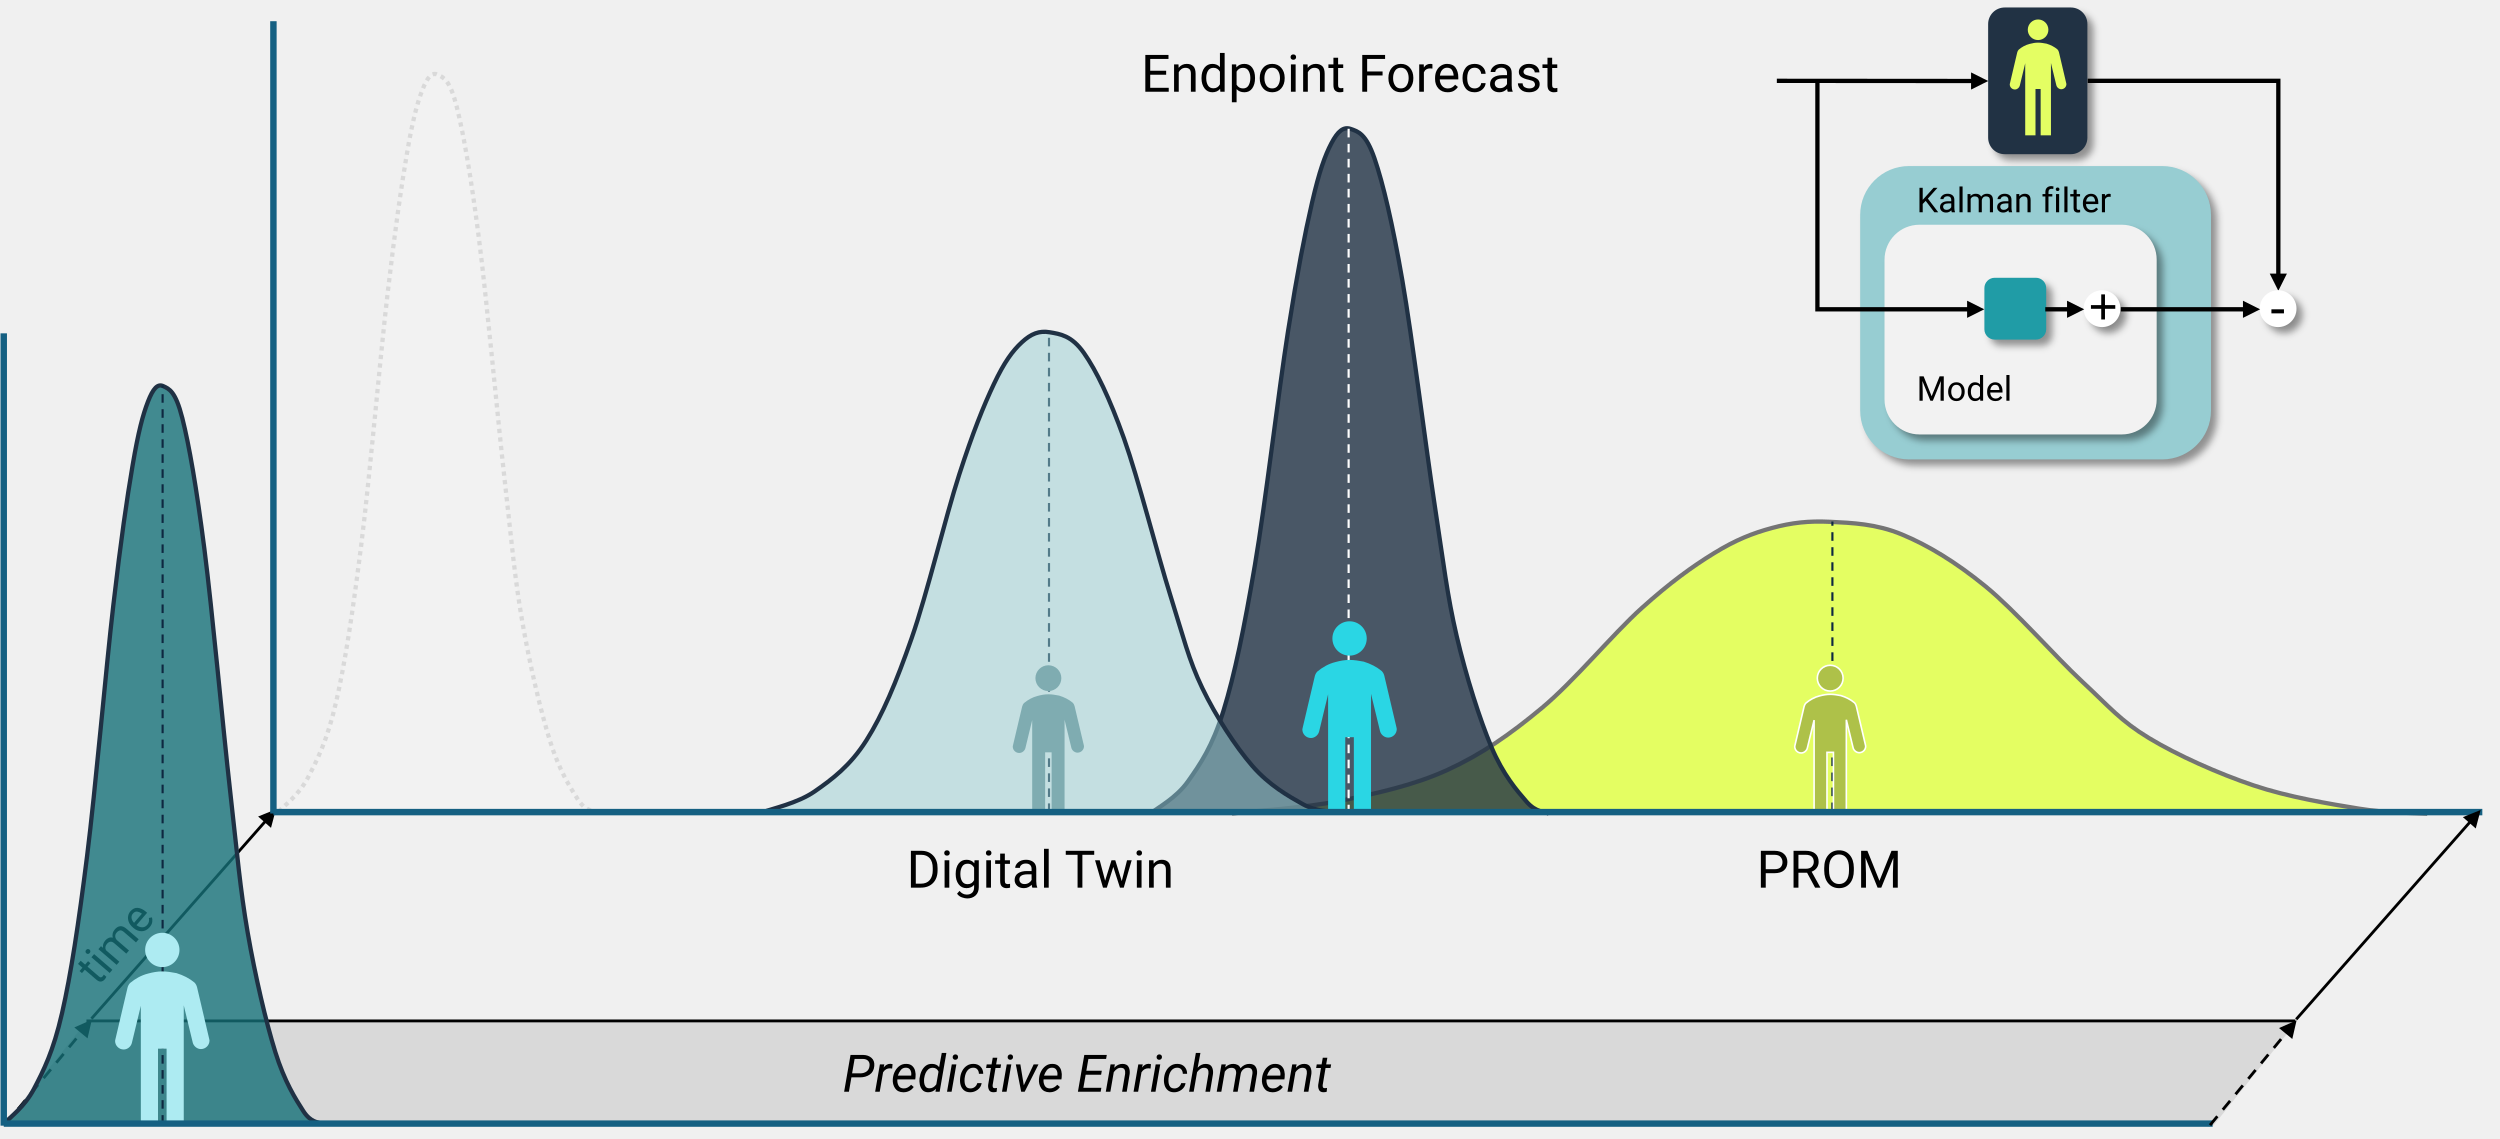
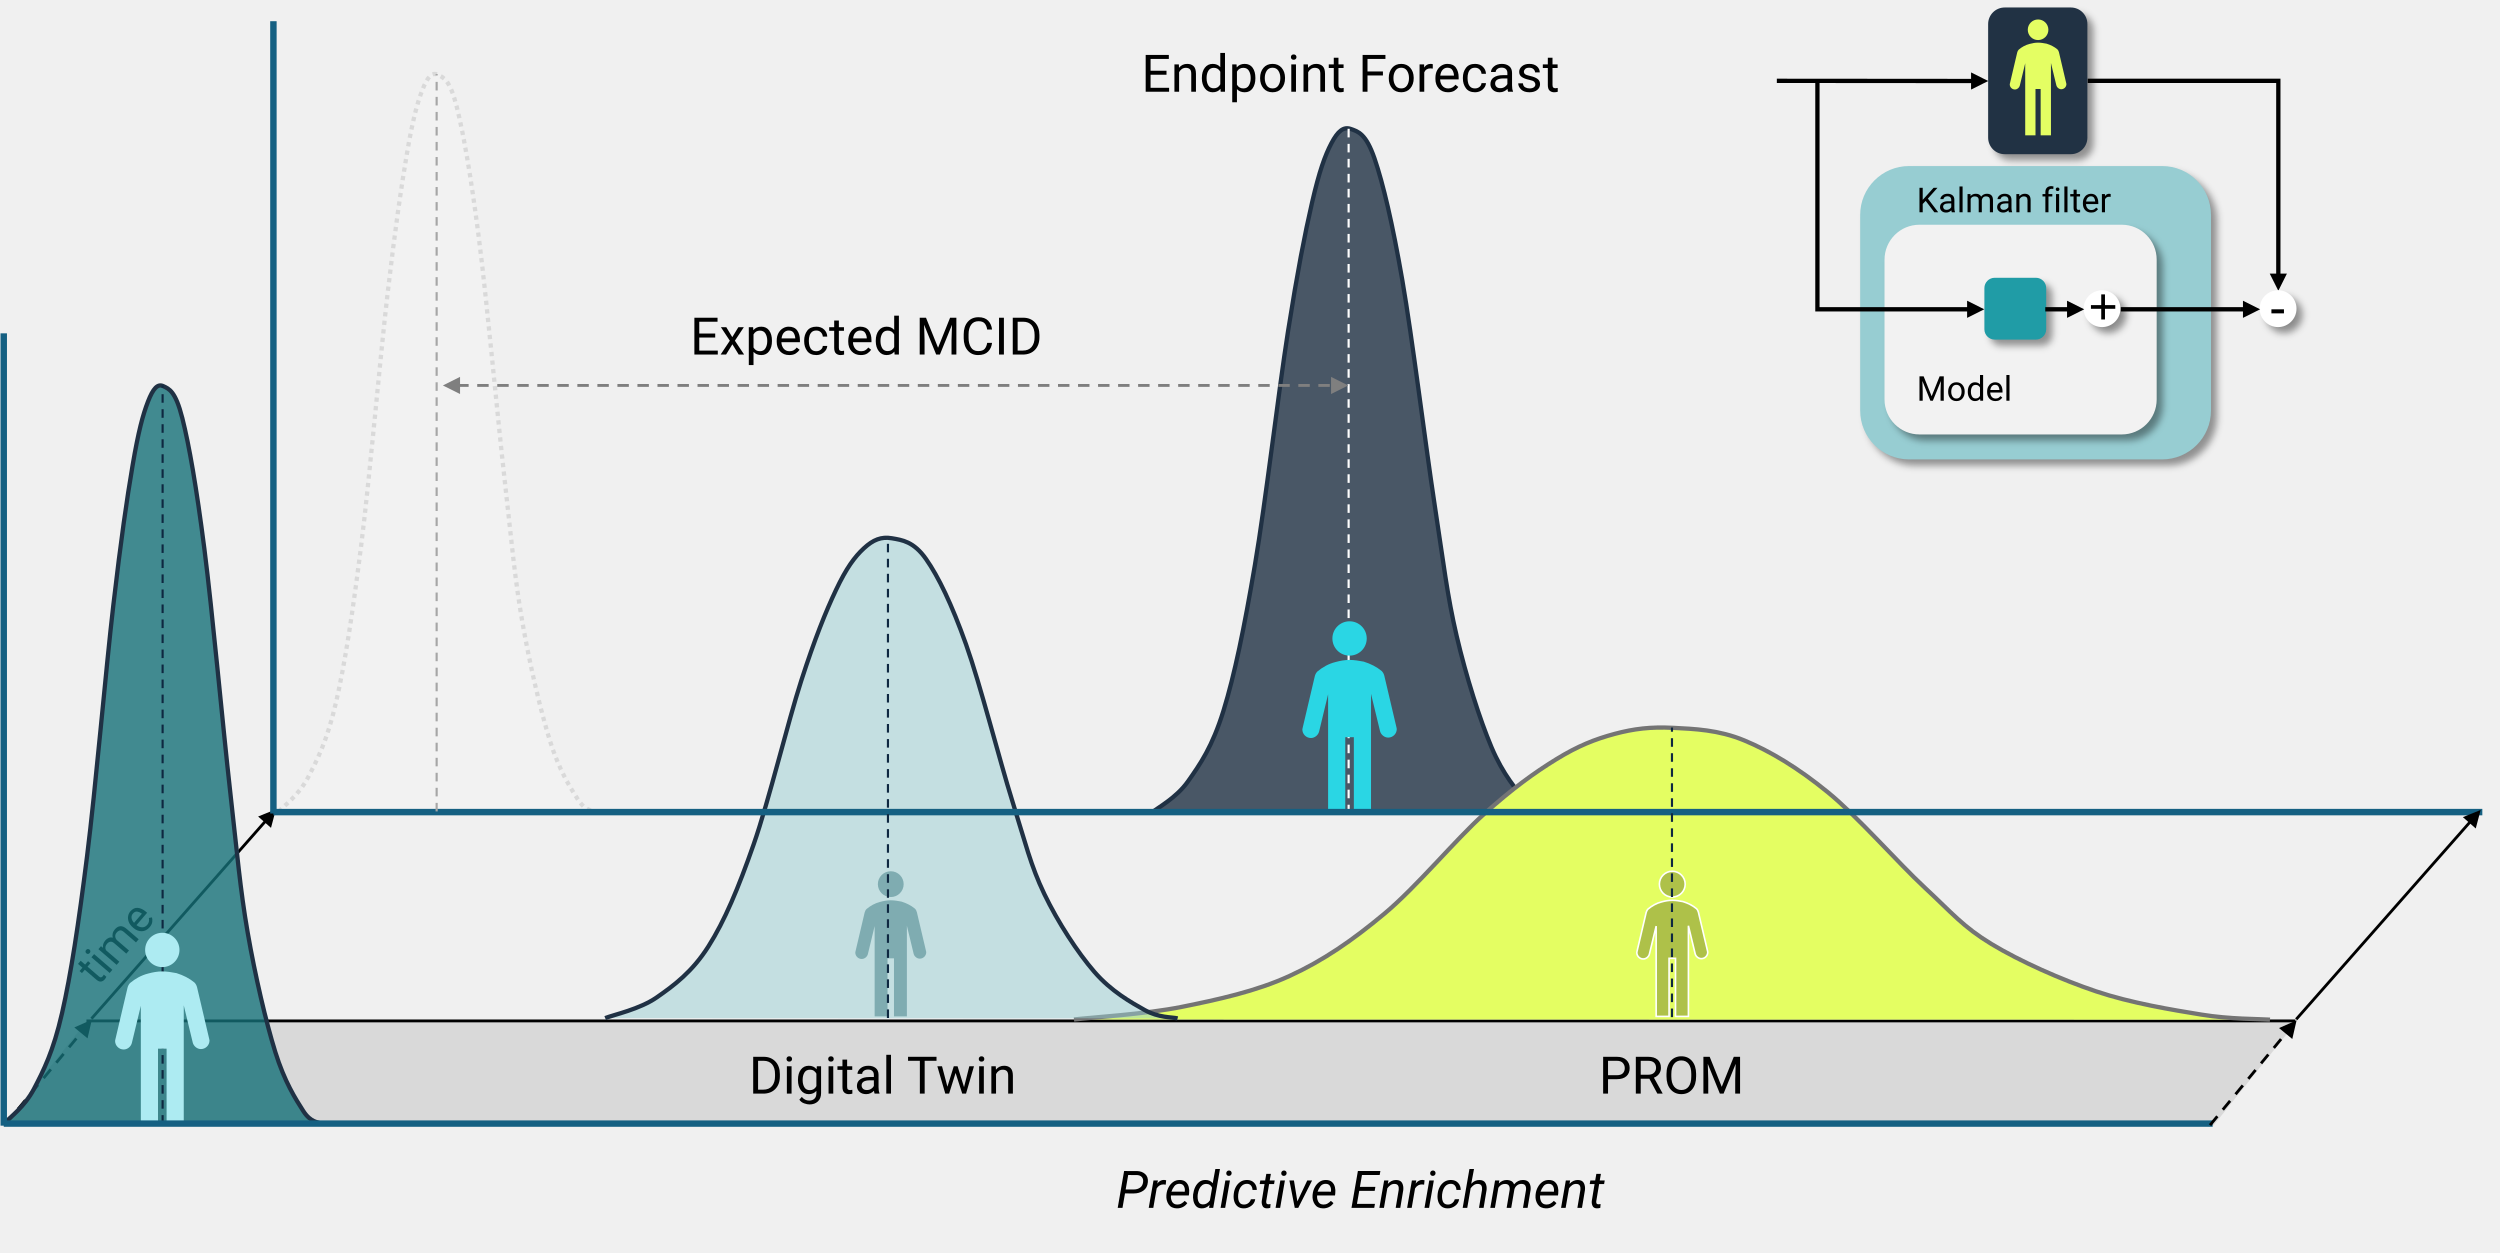
- <svg xmlns="http://www.w3.org/2000/svg" width="4005" height="1824" xml:space="preserve" overflow="hidden">
+ <svg xmlns="http://www.w3.org/2000/svg" width="4005" height="2007" xml:space="preserve" overflow="hidden">
  <defs>
    <filter id="fx0" x="-10%" y="-10%" width="120%" height="120%" filterUnits="userSpaceOnUse" primitiveUnits="userSpaceOnUse">
      <feComponentTransfer color-interpolation-filters="sRGB">
        <feFuncR type="discrete" tableValues="0 0" />
        <feFuncG type="discrete" tableValues="0 0" />
        <feFuncB type="discrete" tableValues="0 0" />
        <feFuncA type="linear" slope="0.4" intercept="0" />
      </feComponentTransfer>
      <feGaussianBlur stdDeviation="6.111 6.111" />
    </filter>
    <filter id="fx1" x="-10%" y="-10%" width="120%" height="120%" filterUnits="userSpaceOnUse" primitiveUnits="userSpaceOnUse">
      <feComponentTransfer color-interpolation-filters="sRGB">
        <feFuncR type="discrete" tableValues="0 0" />
        <feFuncG type="discrete" tableValues="0 0" />
        <feFuncB type="discrete" tableValues="0 0" />
        <feFuncA type="linear" slope="0.4" intercept="0" />
      </feComponentTransfer>
      <feGaussianBlur stdDeviation="6.111 6.111" />
    </filter>
    <filter id="fx2" x="-10%" y="-10%" width="120%" height="120%" filterUnits="userSpaceOnUse" primitiveUnits="userSpaceOnUse">
      <feComponentTransfer color-interpolation-filters="sRGB">
        <feFuncR type="discrete" tableValues="0 0" />
        <feFuncG type="discrete" tableValues="0 0" />
        <feFuncB type="discrete" tableValues="0 0" />
        <feFuncA type="linear" slope="0.4" intercept="0" />
      </feComponentTransfer>
      <feGaussianBlur stdDeviation="6.111 6.111" />
    </filter>
    <filter id="fx3" x="-10%" y="-10%" width="120%" height="120%" filterUnits="userSpaceOnUse" primitiveUnits="userSpaceOnUse">
      <feComponentTransfer color-interpolation-filters="sRGB">
        <feFuncR type="discrete" tableValues="0 0" />
        <feFuncG type="discrete" tableValues="0 0" />
        <feFuncB type="discrete" tableValues="0 0" />
        <feFuncA type="linear" slope="0.4" intercept="0" />
      </feComponentTransfer>
      <feGaussianBlur stdDeviation="6.111 6.111" />
    </filter>
    <filter id="fx4" x="-10%" y="-10%" width="120%" height="120%" filterUnits="userSpaceOnUse" primitiveUnits="userSpaceOnUse">
      <feComponentTransfer color-interpolation-filters="sRGB">
        <feFuncR type="discrete" tableValues="0 0" />
        <feFuncG type="discrete" tableValues="0 0" />
        <feFuncB type="discrete" tableValues="0 0" />
        <feFuncA type="linear" slope="0.4" intercept="0" />
      </feComponentTransfer>
      <feGaussianBlur stdDeviation="6.111 6.111" />
    </filter>
    <filter id="fx5" x="-10%" y="-10%" width="120%" height="120%" filterUnits="userSpaceOnUse" primitiveUnits="userSpaceOnUse">
      <feComponentTransfer color-interpolation-filters="sRGB">
        <feFuncR type="discrete" tableValues="0 0" />
        <feFuncG type="discrete" tableValues="0 0" />
        <feFuncB type="discrete" tableValues="0 0" />
        <feFuncA type="linear" slope="0.4" intercept="0" />
      </feComponentTransfer>
      <feGaussianBlur stdDeviation="6.111 6.111" />
    </filter>
    <filter id="fx6" x="-10%" y="-10%" width="120%" height="120%" filterUnits="userSpaceOnUse" primitiveUnits="userSpaceOnUse">
      <feComponentTransfer color-interpolation-filters="sRGB">
        <feFuncR type="discrete" tableValues="0 0" />
        <feFuncG type="discrete" tableValues="0 0" />
        <feFuncB type="discrete" tableValues="0 0" />
        <feFuncA type="linear" slope="0.4" intercept="0" />
      </feComponentTransfer>
      <feGaussianBlur stdDeviation="6.111 6.111" />
    </filter>
    <filter id="fx7" x="-10%" y="-10%" width="120%" height="120%" filterUnits="userSpaceOnUse" primitiveUnits="userSpaceOnUse">
      <feComponentTransfer color-interpolation-filters="sRGB">
        <feFuncR type="discrete" tableValues="0 0" />
        <feFuncG type="discrete" tableValues="0 0" />
        <feFuncB type="discrete" tableValues="0 0" />
        <feFuncA type="linear" slope="0.4" intercept="0" />
      </feComponentTransfer>
      <feGaussianBlur stdDeviation="6.111 6.111" />
    </filter>
    <clipPath id="clip8">
      <rect x="1.389" y="1.389" width="195.667" height="271.667" />
    </clipPath>
    <clipPath id="clip9">
-       <rect x="1.389" y="1.389" width="598.667" height="506.667" />
+       <rect x="1.389" y="1.389" width="598.667" height="506.658" />
    </clipPath>
    <clipPath id="clip10">
      <rect x="1.39" y="1.389" width="472.667" height="372.667" />
    </clipPath>
    <clipPath id="clip11">
      <rect x="1.389" y="1.39" width="135.667" height="135.667" />
    </clipPath>
    <clipPath id="clip12">
      <rect x="1.39" y="1.389" width="95.666" height="95.666" />
    </clipPath>
    <clipPath id="clip13">
      <rect x="1.389" y="1.389" width="95.667" height="95.666" />
    </clipPath>
  </defs>
  <g transform="translate(-165 -472)">
    <g>
      <text fill="#000000" fill-opacity="1" font-family="Roboto,Roboto_MSFontService,sans-serif" font-style="normal" font-variant="normal" font-weight="400" font-stretch="normal" font-size="73" text-anchor="start" direction="ltr" writing-mode="lr-tb" unicode-bidi="normal" text-decoration="none" transform="matrix(0.652476 -0.757809 0.757809 0.652476 321.467 2053)">time</text>
      <path d="M170 2275 302.974 2109 3844 2109 3711.03 2275Z" fill="#D9D9D9" fill-rule="evenodd" fill-opacity="1" />
      <path d="M1.767-1.459 13.438 12.68 9.904 15.598-1.767 1.459ZM22.192 23.284 33.862 37.422 30.328 40.34 18.657 26.201ZM42.616 48.026 54.286 62.165 50.752 65.083 39.081 50.944ZM63.04 72.769 74.711 86.907 71.176 89.825 59.505 75.687ZM83.464 97.511 95.135 111.65 91.6 114.568 79.929 100.429ZM103.888 122.254 115.559 136.393 112.024 139.31 100.353 125.172ZM124.312 146.997 125.836 148.842 122.301 151.76 120.777 149.914ZM131.755 138.013 138.657 167.974 110.547 155.52Z" fill="#000000" fill-rule="nonzero" fill-opacity="1" transform="matrix(1 0 0 -1 173.5 2273.47)" />
      <path d="M1.72-1.515 282.083 316.737 278.644 319.767-1.72 1.515ZM287.651 305.723 295.512 335.447 267.016 323.902Z" fill="#000000" fill-rule="nonzero" fill-opacity="1" transform="matrix(1 0 0 -1 311.5 2103.95)" />
      <path d="M303.5 2107.5 3842.19 2107.5" stroke="#000000" stroke-width="4.583" stroke-linecap="butt" stroke-linejoin="miter" stroke-miterlimit="8" stroke-opacity="1" fill="none" fill-rule="evenodd" />
      <path d="M611.5 1772.3C619.324 1763.18 643.079 1746.92 658.434 1717.51 673.788 1688.09 689.409 1657.92 703.624 1595.8 717.838 1533.68 729.999 1453.78 743.727 1344.77 757.454 1235.78 773.809 1046.12 785.983 941.798 798.159 837.474 807.526 773.08 816.777 718.848 826.027 664.617 833.249 637.651 841.482 616.445 849.72 595.256 857.003 587.259 866.192 591.663 875.385 596.066 885.644 599.377 896.627 642.865 907.609 686.352 919.307 753.23 932.079 852.604 944.851 951.979 961.679 1136.69 973.257 1239.09 984.834 1341.5 989.431 1397.09 1001.55 1466.99 1013.66 1536.9 1031.09 1610.95 1045.95 1658.56 1060.81 1706.18 1078.45 1733.54 1090.71 1752.7 1102.97 1771.86 1114.7 1770.03 1119.5 1773.5" stroke="#D9D9D9" stroke-width="6.875" stroke-linecap="butt" stroke-linejoin="round" stroke-miterlimit="10" stroke-dasharray="6.875 6.875" stroke-opacity="1" fill="#F2F2F2" fill-rule="evenodd" fill-opacity="1" />
      <path d="M172.5 2271.3C180.309 2262.18 204.017 2245.92 219.341 2216.51 234.666 2187.09 250.256 2156.92 264.442 2094.8 278.629 2032.68 290.766 1952.78 304.466 1843.77 318.166 1734.78 334.49 1545.12 346.639 1440.8 358.792 1336.47 368.14 1272.08 377.373 1217.85 386.605 1163.62 393.812 1136.65 402.03 1115.44 410.251 1094.26 417.52 1086.26 426.691 1090.66 435.865 1095.07 446.105 1098.38 457.065 1141.86 468.026 1185.35 479.701 1252.23 492.448 1351.6 505.195 1450.98 521.99 1635.69 533.544 1738.09 545.099 1840.5 549.687 1896.09 561.778 1965.99 573.869 2035.9 591.265 2109.95 606.096 2157.56 620.927 2205.18 638.531 2232.54 650.765 2251.7 662.999 2270.86 674.712 2269.03 679.5 2272.5" stroke="#203144" stroke-width="6.875" stroke-linecap="butt" stroke-linejoin="round" stroke-miterlimit="10" stroke-opacity="1" fill="#167178" fill-rule="evenodd" fill-opacity="0.8" />
      <path d="M171 1006 171 2275.3" stroke="#156082" stroke-width="10.312" stroke-linecap="butt" stroke-linejoin="round" stroke-miterlimit="10" stroke-opacity="1" fill="none" fill-rule="evenodd" />
      <path d="M0 0 0 1182.69" stroke="#0E2841" stroke-width="3.438" stroke-linecap="butt" stroke-linejoin="round" stroke-miterlimit="10" stroke-dasharray="13.75 10.312" stroke-opacity="1" fill="none" fill-rule="evenodd" transform="matrix(1 0 0 -1 425.5 2272.19)" />
      <g>
        <g>
          <g>
            <path d="M452.5 1993.81C452.5 2009 440.188 2021.31 425 2021.31 409.812 2021.31 397.5 2009 397.5 1993.81 397.5 1978.62 409.812 1966.31 425 1966.31 440.188 1966.31 452.5 1978.62 452.5 1993.81Z" fill="#ADEBF2" fill-rule="nonzero" fill-opacity="1" />
            <path d="M499.937 2135.44 480.687 2053.62C480 2050.88 478.625 2048.12 476.562 2046.06 468.312 2039.19 458.687 2034.37 447.687 2030.94 440.125 2029.56 432.562 2028.19 425 2028.19 417.437 2028.19 409.875 2029.56 402.312 2031.62 391.312 2034.37 381.687 2039.87 373.437 2046.75 371.375 2048.81 370 2051.56 369.312 2054.31L350.062 2136.12C350.062 2136.81 349.375 2138.19 349.375 2139.56 349.375 2147.12 355.562 2153.31 363.125 2153.31 369.312 2153.31 374.812 2148.5 376.187 2143L390.625 2083.19 390.625 2275.69 418.125 2275.69 418.125 2151.94 431.875 2151.94 431.875 2275.69 459.375 2275.69 459.375 2082.5 473.812 2142.31C475.187 2147.81 480.687 2152.62 486.875 2152.62 494.437 2152.62 500.625 2146.44 500.625 2138.88 500.625 2137.5 499.937 2136.12 499.937 2135.44Z" fill="#ADEBF2" fill-rule="nonzero" fill-opacity="1" />
          </g>
        </g>
      </g>
      <path d="M171 2272 3709.69 2272" stroke="#156082" stroke-width="10.312" stroke-linecap="butt" stroke-linejoin="round" stroke-miterlimit="10" stroke-opacity="1" fill="none" fill-rule="evenodd" />
-       <path d="M0 0 0 769.298" stroke="#0E2841" stroke-width="3.438" stroke-linecap="butt" stroke-linejoin="round" stroke-miterlimit="10" stroke-dasharray="13.75 10.312" stroke-opacity="1" fill="none" fill-rule="evenodd" transform="matrix(1 0 0 -1 1845.5 1772.8)" />
-       <path d="M2138.5 1775.2C2167.27 1771.84 2253.54 1766.66 2311.11 1755.01 2368.69 1743.37 2429.96 1730.17 2483.98 1705.34 2538 1680.5 2583.47 1649.13 2635.25 1605.99 2687.02 1562.85 2748.71 1487.81 2794.62 1446.52 2840.53 1405.23 2875.86 1379.76 2910.75 1358.3 2945.64 1336.83 2972.88 1326.16 3003.93 1317.77 3035 1309.38 3062.46 1306.22 3097.13 1307.97 3131.8 1309.71 3170.51 1311.02 3211.93 1328.23 3253.36 1345.44 3297.46 1371.9 3345.63 1411.23 3393.81 1450.56 3457.27 1523.64 3500.94 1564.17 3544.61 1604.69 3561.96 1626.69 3607.65 1654.36 3653.35 1682.03 3719.08 1711.33 3775.12 1730.17 3831.17 1749.02 3897.54 1759.88 3943.93 1767.43 3990.32 1774.99 4035.25 1774.16 4053.5 1775.5" stroke="#747474" stroke-width="6.875" stroke-linecap="butt" stroke-linejoin="round" stroke-miterlimit="10" stroke-opacity="1" fill="#E4FE62" fill-rule="evenodd" fill-opacity="1" />
      <path d="M2009.5 1774.39C2019.31 1765.92 2049.1 1750.83 2068.35 1723.53 2087.61 1696.23 2107.19 1668.23 2125.02 1610.57 2142.84 1552.91 2158.09 1478.75 2175.3 1377.58 2192.52 1276.42 2213.03 1100.38 2228.29 1003.56 2243.56 906.729 2255.3 846.961 2266.9 796.626 2278.5 746.292 2287.56 721.263 2297.88 701.58 2308.21 681.914 2317.35 674.492 2328.87 678.579 2340.39 682.666 2353.26 685.739 2367.03 726.102 2380.8 766.465 2395.47 828.537 2411.49 920.772 2427.5 1013.01 2448.6 1184.45 2463.12 1279.49 2477.64 1374.54 2483.4 1426.13 2498.59 1491.02 2513.78 1555.9 2535.64 1624.63 2554.27 1668.81 2572.91 1713.02 2595.03 1738.41 2610.4 1756.19 2625.77 1773.98 2640.48 1772.28 2646.5 1775.5" stroke="#203144" stroke-width="6.875" stroke-linecap="butt" stroke-linejoin="round" stroke-miterlimit="10" stroke-opacity="1" fill="#203144" fill-rule="evenodd" fill-opacity="0.8" />
      <path d="M0 0 0 1097.4" stroke="#FFFFFF" stroke-width="3.438" stroke-linecap="butt" stroke-linejoin="round" stroke-miterlimit="10" stroke-dasharray="13.75 10.312" stroke-opacity="1" fill="none" fill-rule="evenodd" transform="matrix(1 0 0 -1 2325.5 1774.9)" />
-       <path d="M0 0 0 463.953" stroke="#0E2841" stroke-width="3.438" stroke-linecap="butt" stroke-linejoin="round" stroke-miterlimit="10" stroke-dasharray="13.75 10.312" stroke-opacity="1" fill="none" fill-rule="evenodd" transform="matrix(1 0 0 -1 3100.5 1771.45)" />
-       <path d="M1387.5 1773.01C1401.27 1767.48 1442.59 1758.96 1470.16 1739.79 1497.73 1720.63 1527.06 1698.92 1552.93 1658.06 1578.8 1617.2 1600.57 1565.58 1625.37 1494.61 1650.16 1423.63 1679.7 1300.16 1701.68 1232.23 1723.67 1164.3 1740.59 1122.38 1757.29 1087.07 1774 1051.76 1787.04 1034.2 1801.91 1020.4 1816.79 1006.59 1829.94 1001.4 1846.54 1004.27 1863.14 1007.14 1881.68 1009.28 1901.52 1037.6 1921.35 1065.92 1942.47 1109.46 1965.54 1174.16 1988.61 1238.87 2019 1359.12 2039.91 1425.8 2060.82 1492.47 2069.13 1528.67 2091.01 1574.19 2112.89 1619.72 2144.36 1667.92 2171.2 1698.92 2198.04 1729.93 2229.82 1747.8 2252.03 1760.22 2274.25 1772.66 2295.76 1771.29 2304.5 1773.5" stroke="#203144" stroke-width="6.875" stroke-linecap="butt" stroke-linejoin="round" stroke-miterlimit="10" stroke-opacity="1" fill="#97CDD2" fill-rule="evenodd" fill-opacity="0.502" />
-       <g>
-         <g>
-           <g>
-             <path d="M3117.67 1558.42C3117.67 1569.83 3108.41 1579.08 3097 1579.08 3085.59 1579.08 3076.33 1569.83 3076.33 1558.42 3076.33 1547 3085.59 1537.75 3097 1537.75 3108.41 1537.75 3117.67 1547 3117.67 1558.42Z" stroke="#FFFFFF" stroke-width="2.583" stroke-linecap="butt" stroke-linejoin="miter" stroke-miterlimit="4" stroke-opacity="1" fill="#AEC149" fill-rule="nonzero" fill-opacity="1" />
-             <path d="M3153.32 1664.85 3138.85 1603.37C3138.33 1601.3 3137.3 1599.23 3135.75 1597.68 3129.55 1592.52 3122.32 1588.9 3114.05 1586.32 3108.37 1585.28 3102.68 1584.25 3097 1584.25 3091.32 1584.25 3085.63 1585.28 3079.95 1586.83 3071.68 1588.9 3064.45 1593.03 3058.25 1598.2 3056.7 1599.75 3055.67 1601.82 3055.15 1603.88L3040.68 1665.37C3040.68 1665.88 3040.17 1666.92 3040.17 1667.95 3040.17 1673.63 3044.82 1678.28 3050.5 1678.28 3055.15 1678.28 3059.28 1674.67 3060.32 1670.53L3071.17 1625.58 3071.17 1770.25 3091.83 1770.25 3091.83 1677.25 3102.17 1677.25 3102.17 1770.25 3122.83 1770.25 3122.83 1625.07 3133.68 1670.02C3134.72 1674.15 3138.85 1677.77 3143.5 1677.77 3149.18 1677.77 3153.83 1673.12 3153.83 1667.43 3153.83 1666.4 3153.32 1665.37 3153.32 1664.85Z" stroke="#FFFFFF" stroke-width="2.583" stroke-linecap="butt" stroke-linejoin="miter" stroke-miterlimit="4" stroke-opacity="1" fill="#AEC149" fill-rule="nonzero" fill-opacity="1" />
-           </g>
-         </g>
-       </g>
      <g>
        <g>
          <g>
            <path d="M2354.5 1494.81C2354.5 1510 2342.19 1522.31 2327 1522.31 2311.81 1522.31 2299.5 1510 2299.5 1494.81 2299.5 1479.62 2311.81 1467.31 2327 1467.31 2342.19 1467.31 2354.5 1479.62 2354.5 1494.81Z" fill="#2AD6E4" fill-rule="nonzero" fill-opacity="1" />
            <path d="M2401.94 1636.44 2382.69 1554.63C2382 1551.88 2380.62 1549.13 2378.56 1547.06 2370.31 1540.19 2360.69 1535.38 2349.69 1531.94 2342.12 1530.56 2334.56 1529.19 2327 1529.19 2319.44 1529.19 2311.87 1530.56 2304.31 1532.63 2293.31 1535.38 2283.69 1540.88 2275.44 1547.75 2273.37 1549.81 2272 1552.56 2271.31 1555.31L2252.06 1637.13C2252.06 1637.81 2251.37 1639.19 2251.37 1640.56 2251.37 1648.13 2257.56 1654.31 2265.12 1654.31 2271.31 1654.31 2276.81 1649.5 2278.19 1644L2292.62 1584.19 2292.62 1776.69 2320.12 1776.69 2320.12 1652.94 2333.87 1652.94 2333.87 1776.69 2361.37 1776.69 2361.37 1583.5 2375.81 1643.31C2377.19 1648.81 2382.69 1653.63 2388.87 1653.63 2396.44 1653.63 2402.62 1647.44 2402.62 1639.88 2402.62 1638.5 2401.94 1637.13 2401.94 1636.44Z" fill="#2AD6E4" fill-rule="nonzero" fill-opacity="1" />
          </g>
        </g>
      </g>
-       <text fill="#000000" fill-opacity="1" font-family="Roboto,Roboto_MSFontService,sans-serif" font-style="normal" font-variant="normal" font-weight="400" font-stretch="normal" font-size="83" text-anchor="start" direction="ltr" writing-mode="lr-tb" unicode-bidi="normal" text-decoration="none" transform="matrix(1 0 0 1 1617.43 1894)">Digital Twin</text>
-       <text fill="#000000" fill-opacity="1" font-family="Roboto,Roboto_MSFontService,sans-serif" font-style="normal" font-variant="normal" font-weight="400" font-stretch="normal" font-size="83" text-anchor="start" direction="ltr" writing-mode="lr-tb" unicode-bidi="normal" text-decoration="none" transform="matrix(1 0 0 1 2979.05 1894)">PROM</text>
-       <text fill="#000000" fill-opacity="1" font-family="Roboto,Roboto_MSFontService,sans-serif" font-style="normal" font-variant="normal" font-weight="400" font-stretch="normal" font-size="83" text-anchor="start" direction="ltr" writing-mode="lr-tb" unicode-bidi="normal" text-decoration="none" transform="matrix(1 0 0 1 1992.97 619)">Endpoint Forecast</text>
-       <g>
-         <g>
-           <g>
-             <path d="M144.667 28.417C144.667 39.831 135.414 49.083 124 49.083 112.586 49.083 103.333 39.831 103.333 28.417 103.333 17.003 112.586 7.75 124 7.75 135.414 7.75 144.667 17.003 144.667 28.417Z" fill="#7FACB1" fill-rule="nonzero" fill-opacity="1" transform="matrix(1.00403 0 0 1 1720 1530)" />
-             <path d="M180.317 134.85 165.85 73.367C165.333 71.3 164.3 69.233 162.75 67.683 156.55 62.517 149.317 58.9 141.05 56.317 135.367 55.283 129.683 54.25 124 54.25 118.317 54.25 112.633 55.283 106.95 56.833 98.683 58.9 91.45 63.033 85.25 68.2 83.7 69.75 82.667 71.817 82.15 73.883L67.683 135.367C67.683 135.883 67.167 136.917 67.167 137.95 67.167 143.633 71.817 148.283 77.5 148.283 82.15 148.283 86.283 144.667 87.317 140.533L98.167 95.583 98.167 240.25 118.833 240.25 118.833 147.25 129.167 147.25 129.167 240.25 149.833 240.25 149.833 95.067 160.683 140.017C161.717 144.15 165.85 147.767 170.5 147.767 176.183 147.767 180.833 143.117 180.833 137.433 180.833 136.4 180.317 135.367 180.317 134.85Z" fill="#7FACB1" fill-rule="nonzero" fill-opacity="1" transform="matrix(1.00403 0 0 1 1720 1530)" />
+       <text fill="#000000" fill-opacity="1" font-family="Roboto,Roboto_MSFontService,sans-serif" font-style="normal" font-variant="normal" font-weight="400" font-stretch="normal" font-size="83" text-anchor="start" direction="ltr" writing-mode="lr-tb" unicode-bidi="normal" text-decoration="none" transform="matrix(1 0 0 1 1364.77 2224)">Digital Twin</text>
+       <text fill="#000000" fill-opacity="1" font-family="Roboto,Roboto_MSFontService,sans-serif" font-style="normal" font-variant="normal" font-weight="400" font-stretch="normal" font-size="83" text-anchor="start" direction="ltr" writing-mode="lr-tb" unicode-bidi="normal" text-decoration="none" transform="matrix(1 0 0 1 2726.39 2224)">PROM</text>
+       <text fill="#000000" fill-opacity="1" font-family="Roboto,Roboto_MSFontService,sans-serif" font-style="normal" font-variant="normal" font-weight="400" font-stretch="normal" font-size="83" text-anchor="start" direction="ltr" writing-mode="lr-tb" unicode-bidi="normal" text-decoration="none" transform="matrix(1 0 0 1 1993.54 619)">Endpoint Forecast</text>
+       <path d="M1885.5 2105.2C1914.28 2101.84 2000.6 2096.66 2058.2 2085.01 2115.81 2073.37 2177.11 2060.17 2231.16 2035.34 2285.2 2010.5 2330.7 1979.13 2382.5 1935.99 2434.31 1892.85 2496.03 1817.81 2541.96 1776.52 2587.9 1735.23 2623.25 1709.76 2658.16 1688.3 2693.06 1666.83 2720.31 1656.16 2751.39 1647.77 2782.47 1639.38 2809.94 1636.22 2844.63 1637.97 2879.32 1639.71 2918.05 1641.02 2959.49 1658.23 3000.94 1675.44 3045.07 1701.9 3093.26 1741.23 3141.46 1780.56 3204.96 1853.64 3248.65 1894.17 3292.34 1934.69 3309.7 1956.69 3355.42 1984.36 3401.14 2012.03 3466.9 2041.33 3522.98 2060.17 3579.05 2079.02 3645.45 2089.88 3691.87 2097.43 3738.29 2104.99 3783.24 2104.16 3801.5 2105.5" stroke="#747474" stroke-width="6.875" stroke-linecap="butt" stroke-linejoin="round" stroke-miterlimit="10" stroke-opacity="1" fill="#E4FE62" fill-rule="evenodd" fill-opacity="1" />
+       <path d="M1134.5 2103.01C1148.27 2097.48 1189.59 2088.96 1217.16 2069.79 1244.73 2050.63 1274.06 2028.92 1299.93 1988.06 1325.8 1947.2 1347.57 1895.58 1372.37 1824.61 1397.16 1753.63 1426.7 1630.16 1448.68 1562.23 1470.67 1494.3 1487.59 1452.38 1504.29 1417.07 1521 1381.76 1534.04 1364.2 1548.91 1350.4 1563.79 1336.59 1576.94 1331.4 1593.54 1334.27 1610.14 1337.14 1628.68 1339.28 1648.52 1367.6 1668.35 1395.92 1689.47 1439.46 1712.54 1504.16 1735.61 1568.87 1766 1689.12 1786.91 1755.8 1807.82 1822.47 1816.13 1858.67 1838.01 1904.19 1859.89 1949.72 1891.36 1997.92 1918.2 2028.92 1945.04 2059.93 1976.82 2077.8 1999.03 2090.22 2021.25 2102.66 2042.76 2101.29 2051.5 2103.5" stroke="#203144" stroke-width="6.875" stroke-linecap="butt" stroke-linejoin="round" stroke-miterlimit="10" stroke-opacity="1" fill="#97CDD2" fill-rule="evenodd" fill-opacity="0.502" />
+       <g>
+         <g>
+           <g>
+             <path d="M2864.67 1888.42C2864.67 1899.83 2855.41 1909.08 2844 1909.08 2832.59 1909.08 2823.33 1899.83 2823.33 1888.42 2823.33 1877 2832.59 1867.75 2844 1867.75 2855.41 1867.75 2864.67 1877 2864.67 1888.42Z" stroke="#FFFFFF" stroke-width="2.583" stroke-linecap="butt" stroke-linejoin="miter" stroke-miterlimit="4" stroke-opacity="1" fill="#AEC149" fill-rule="nonzero" fill-opacity="1" />
+             <path d="M2900.32 1994.85 2885.85 1933.37C2885.33 1931.3 2884.3 1929.23 2882.75 1927.68 2876.55 1922.52 2869.32 1918.9 2861.05 1916.32 2855.37 1915.28 2849.68 1914.25 2844 1914.25 2838.32 1914.25 2832.63 1915.28 2826.95 1916.83 2818.68 1918.9 2811.45 1923.03 2805.25 1928.2 2803.7 1929.75 2802.67 1931.82 2802.15 1933.88L2787.68 1995.37C2787.68 1995.88 2787.17 1996.92 2787.17 1997.95 2787.17 2003.63 2791.82 2008.28 2797.5 2008.28 2802.15 2008.28 2806.28 2004.67 2807.32 2000.53L2818.17 1955.58 2818.17 2100.25 2838.83 2100.25 2838.83 2007.25 2849.17 2007.25 2849.17 2100.25 2869.83 2100.25 2869.83 1955.07 2880.68 2000.02C2881.72 2004.15 2885.85 2007.77 2890.5 2007.77 2896.18 2007.77 2900.83 2003.12 2900.83 1997.43 2900.83 1996.4 2900.32 1995.37 2900.32 1994.85Z" stroke="#FFFFFF" stroke-width="2.583" stroke-linecap="butt" stroke-linejoin="miter" stroke-miterlimit="4" stroke-opacity="1" fill="#AEC149" fill-rule="nonzero" fill-opacity="1" />
+           </g>
+         </g>
+       </g>
+       <g>
+         <g>
+           <g>
+             <path d="M1612.67 1888.42C1612.67 1899.83 1603.41 1909.08 1592 1909.08 1580.59 1909.08 1571.33 1899.83 1571.33 1888.42 1571.33 1877 1580.59 1867.75 1592 1867.75 1603.41 1867.75 1612.67 1877 1612.67 1888.42Z" fill="#7FACB1" fill-rule="nonzero" fill-opacity="1" />
+             <path d="M1648.32 1994.85 1633.85 1933.37C1633.33 1931.3 1632.3 1929.23 1630.75 1927.68 1624.55 1922.52 1617.32 1918.9 1609.05 1916.32 1603.37 1915.28 1597.68 1914.25 1592 1914.25 1586.32 1914.25 1580.63 1915.28 1574.95 1916.83 1566.68 1918.9 1559.45 1923.03 1553.25 1928.2 1551.7 1929.75 1550.67 1931.82 1550.15 1933.88L1535.68 1995.37C1535.68 1995.88 1535.17 1996.92 1535.17 1997.95 1535.17 2003.63 1539.82 2008.28 1545.5 2008.28 1550.15 2008.28 1554.28 2004.67 1555.32 2000.53L1566.17 1955.58 1566.17 2100.25 1586.83 2100.25 1586.83 2007.25 1597.17 2007.25 1597.17 2100.25 1617.83 2100.25 1617.83 1955.07 1628.68 2000.02C1629.72 2004.15 1633.85 2007.77 1638.5 2007.77 1644.18 2007.77 1648.83 2003.12 1648.83 1997.43 1648.83 1996.4 1648.32 1995.37 1648.32 1994.85Z" fill="#7FACB1" fill-rule="nonzero" fill-opacity="1" />
          </g>
        </g>
      </g>
      <path d="M603 1773 4141.69 1773" stroke="#156082" stroke-width="10.312" stroke-linecap="butt" stroke-linejoin="round" stroke-miterlimit="10" stroke-opacity="1" fill="none" fill-rule="evenodd" />
      <path d="M603 506 603 1775.3" stroke="#156082" stroke-width="10.312" stroke-linecap="butt" stroke-linejoin="round" stroke-miterlimit="10" stroke-opacity="1" fill="none" fill-rule="evenodd" />
      <path d="M1.767-1.459 13.438 12.68 9.904 15.598-1.767 1.459ZM22.192 23.284 33.862 37.422 30.328 40.34 18.657 26.201ZM42.616 48.026 54.286 62.165 50.752 65.083 39.081 50.944ZM63.04 72.769 74.711 86.907 71.176 89.825 59.505 75.687ZM83.464 97.511 95.135 111.65 91.6 114.568 79.929 100.429ZM103.888 122.254 115.559 136.393 112.024 139.31 100.353 125.172ZM124.312 146.997 125.836 148.842 122.301 151.76 120.777 149.914ZM131.755 138.013 138.657 167.974 110.547 155.52Z" fill="#000000" fill-rule="nonzero" fill-opacity="1" transform="matrix(1 0 0 -1 3705.5 2274.47)" />
      <g clip-path="url(#clip8)" filter="url(#fx0)" transform="translate(3340 474)">
        <g>
          <g>
            <path d="M19.723 46.223C19.723 31.587 31.587 19.723 46.223 19.723L152.222 19.723C166.858 19.723 178.723 31.587 178.723 46.223L178.723 228.222C178.723 242.858 166.858 254.723 152.222 254.723L46.223 254.723C31.587 254.723 19.723 242.858 19.723 228.222Z" fill="#213244" fill-rule="evenodd" fill-opacity="1" />
          </g>
        </g>
      </g>
      <path d="M3350 510.5C3350 495.865 3361.86 484 3376.5 484L3482.5 484C3497.14 484 3509 495.865 3509 510.5L3509 692.5C3509 707.135 3497.14 719 3482.5 719L3376.5 719C3361.86 719 3350 707.135 3350 692.5Z" fill="#213244" fill-rule="evenodd" fill-opacity="1" />
      <g>
        <g>
          <g>
            <path d="M3446.5 519.688C3446.5 528.8 3439.11 536.188 3430 536.188 3420.89 536.188 3413.5 528.8 3413.5 519.688 3413.5 510.575 3420.89 503.188 3430 503.188 3439.11 503.188 3446.5 510.575 3446.5 519.688Z" fill="#E4FE63" fill-rule="nonzero" fill-opacity="1" />
            <path d="M3474.96 604.663 3463.41 555.575C3463 553.925 3462.18 552.275 3460.94 551.038 3455.99 546.913 3450.21 544.025 3443.61 541.963 3439.07 541.138 3434.54 540.313 3430 540.313 3425.46 540.313 3420.93 541.138 3416.39 542.375 3409.79 544.025 3404.01 547.325 3399.06 551.45 3397.82 552.688 3397 554.338 3396.59 555.988L3385.04 605.075C3385.04 605.488 3384.62 606.313 3384.62 607.138 3384.62 611.675 3388.34 615.388 3392.88 615.388 3396.59 615.388 3399.89 612.5 3400.71 609.2L3409.38 573.313 3409.38 688.813 3425.88 688.813 3425.88 614.563 3434.12 614.563 3434.12 688.813 3450.62 688.813 3450.62 572.9 3459.29 608.788C3460.11 612.088 3463.41 614.975 3467.12 614.975 3471.66 614.975 3475.38 611.263 3475.38 606.725 3475.38 605.9 3474.96 605.075 3474.96 604.663Z" fill="#E4FE63" fill-rule="nonzero" fill-opacity="1" />
          </g>
        </g>
      </g>
      <g clip-path="url(#clip9)" filter="url(#fx1)" transform="translate(3135 728)">
        <g>
          <g>
-             <path d="M19.723 98.057C19.723 54.794 54.794 19.723 98.057 19.723L503.388 19.723C546.651 19.723 581.723 54.794 581.723 98.057L581.723 411.388C581.723 454.651 546.651 489.723 503.388 489.723L98.057 489.723C54.794 489.723 19.723 454.651 19.723 411.388Z" fill="#97CDD2" fill-rule="evenodd" fill-opacity="1" />
-           </g>
-         </g>
-       </g>
-       <path d="M3145 816.335C3145 773.072 3180.07 738 3223.33 738L3628.67 738C3671.93 738 3707 773.072 3707 816.335L3707 1129.67C3707 1172.93 3671.93 1208 3628.67 1208L3223.33 1208C3180.07 1208 3145 1172.93 3145 1129.67Z" fill="#97CDD2" fill-rule="evenodd" fill-opacity="1" />
+             <path d="M19.723 98.056C19.723 54.794 54.794 19.723 98.056 19.723L503.389 19.723C546.652 19.723 581.723 54.794 581.723 98.056L581.723 411.381C581.723 454.643 546.652 489.714 503.389 489.714L98.056 489.714C54.794 489.714 19.723 454.643 19.723 411.381Z" fill="#97CDD2" fill-rule="evenodd" fill-opacity="1" />
+           </g>
+         </g>
+       </g>
+       <path d="M3145 816.333C3145 773.071 3180.07 738 3223.33 738L3628.67 738C3671.93 738 3707 773.071 3707 816.333L3707 1129.66C3707 1172.92 3671.93 1207.99 3628.67 1207.99L3223.33 1207.99C3180.07 1207.99 3145 1172.92 3145 1129.66Z" fill="#97CDD2" fill-rule="evenodd" fill-opacity="1" />
      <g clip-path="url(#clip10)" filter="url(#fx2)" transform="translate(3174 822)">
        <g>
          <g>
            <path d="M19.723 75.724C19.723 44.795 44.795 19.723 75.724 19.723L399.722 19.723C430.65 19.723 455.723 44.795 455.723 75.724L455.723 299.722C455.723 330.65 430.65 355.723 399.722 355.723L75.724 355.723C44.795 355.723 19.723 330.65 19.723 299.722Z" fill="#F2F2F2" fill-rule="evenodd" fill-opacity="1" />
          </g>
        </g>
      </g>
      <path d="M3184 888.001C3184 857.072 3209.07 832 3240 832L3564 832C3594.93 832 3620 857.072 3620 888.001L3620 1112C3620 1142.93 3594.93 1168 3564 1168L3240 1168C3209.07 1168 3184 1142.93 3184 1112Z" fill="#F2F2F2" fill-rule="evenodd" fill-opacity="1" />
      <text fill="#000000" fill-opacity="1" font-family="Roboto,Roboto_MSFontService,sans-serif" font-style="normal" font-variant="normal" font-weight="400" font-stretch="normal" font-size="55" text-anchor="start" direction="ltr" writing-mode="lr-tb" unicode-bidi="normal" text-decoration="none" transform="matrix(1 0 0 1 3235.47 812)">Kalman filter</text>
      <g clip-path="url(#clip11)" filter="url(#fx3)" transform="translate(3334 907)">
        <g>
          <g>
            <path d="M19.723 36.223C19.723 27.11 27.11 19.723 36.223 19.723L102.222 19.723C111.335 19.723 118.723 27.11 118.723 36.223L118.723 102.223C118.723 111.335 111.335 118.723 102.222 118.723L36.223 118.723C27.11 118.723 19.723 111.335 19.723 102.223Z" fill="#209CA6" fill-rule="evenodd" fill-opacity="1" />
          </g>
        </g>
      </g>
      <path d="M3344 933.5C3344 924.388 3351.39 917 3360.5 917L3426.5 917C3435.61 917 3443 924.388 3443 933.5L3443 999.5C3443 1008.61 3435.61 1016 3426.5 1016L3360.5 1016C3351.39 1016 3344 1008.61 3344 999.5Z" fill="#209CA6" fill-rule="evenodd" fill-opacity="1" />
      <g clip-path="url(#clip12)" filter="url(#fx4)" transform="translate(3493 927)">
        <g>
          <g>
            <path d="M19.723 49.223C19.723 32.93 32.931 19.723 49.223 19.723 65.515 19.723 78.723 32.93 78.723 49.223 78.723 65.515 65.515 78.722 49.223 78.722 32.931 78.722 19.723 65.515 19.723 49.223Z" fill="#FFFFFF" fill-rule="evenodd" fill-opacity="1" />
          </g>
        </g>
      </g>
      <g filter="url(#fx5)" transform="translate(3451 882)">
        <g>
          <g>
            <path d="M4.58-30.071 39.676-30.071 39.676-24.195 4.58-24.195ZM19.169-9.605 19.169-44.661 25.086-44.661 25.086-9.605Z" fill="#000000" fill-rule="nonzero" fill-opacity="1" transform="matrix(1 0 0 1 69.2415 121)" />
          </g>
        </g>
      </g>
      <path d="M3503 966.5C3503 950.208 3516.21 937 3532.5 937 3548.79 937 3562 950.208 3562 966.5 3562 982.792 3548.79 996 3532.5 996 3516.21 996 3503 982.792 3503 966.5Z" fill="#FFFFFF" fill-rule="evenodd" fill-opacity="1" />
      <text fill="#000000" fill-opacity="1" font-family="Aptos,Aptos_MSFontService,sans-serif" font-style="normal" font-variant="normal" font-weight="400" font-stretch="normal" font-size="83" text-anchor="start" direction="ltr" writing-mode="lr-tb" unicode-bidi="normal" text-decoration="none" transform="matrix(1 0 0 1 3510.52 993)">+</text>
      <text fill="#000000" fill-opacity="1" font-family="Roboto,Roboto_MSFontService,sans-serif" font-style="normal" font-variant="normal" font-weight="400" font-stretch="normal" font-size="55" text-anchor="start" direction="ltr" writing-mode="lr-tb" unicode-bidi="normal" text-decoration="none" transform="matrix(1 0 0 1 3235.47 1114)">Model</text>
      <path d="M3011.5 598.063 3327.23 598.326 3327.22 605.201 3011.5 604.938ZM3322.66 588.009 3350.14 601.782 3322.63 615.509Z" fill="#000000" fill-rule="nonzero" fill-opacity="1" />
      <path d="M3509.5 598.063 3818.32 598.063 3818.32 914.923 3811.44 914.923 3811.44 601.5 3814.88 604.938 3509.5 604.938ZM3828.63 910.339 3814.88 937.839 3801.13 910.339Z" fill="#000000" fill-rule="nonzero" fill-opacity="1" />
      <g clip-path="url(#clip13)" filter="url(#fx6)" transform="translate(3775 927)">
        <g>
          <g>
            <path d="M19.723 49.223C19.723 32.93 32.93 19.723 49.223 19.723 65.515 19.723 78.723 32.93 78.723 49.223 78.723 65.515 65.515 78.722 49.223 78.722 32.93 78.722 19.723 65.515 19.723 49.223Z" fill="#FFFFFF" fill-rule="evenodd" fill-opacity="1" />
          </g>
        </g>
      </g>
      <g filter="url(#fx7)" transform="translate(3741 882)">
        <g>
          <g>
            <path d="M4.012-17.143 4.012-23.141 24.235-23.141 24.235-17.143Z" fill="#000000" fill-rule="nonzero" fill-opacity="1" transform="matrix(1 0 0 1 69.2148 121)" />
          </g>
        </g>
      </g>
      <path d="M3785 966.5C3785 950.208 3798.21 937 3814.5 937 3830.79 937 3844 950.208 3844 966.5 3844 982.792 3830.79 996 3814.5 996 3798.21 996 3785 982.792 3785 966.5Z" fill="#FFFFFF" fill-rule="evenodd" fill-opacity="1" />
      <text fill="#000000" fill-opacity="1" font-family="Aptos,Aptos_MSFontService,sans-serif" font-style="normal" font-variant="normal" font-weight="400" font-stretch="normal" font-size="83" text-anchor="start" direction="ltr" writing-mode="lr-tb" unicode-bidi="normal" text-decoration="none" transform="matrix(1 0 0 1 3800.49 993)">-</text>
      <path d="M3562.5 964.063 3762.8 964.063 3762.8 970.938 3562.5 970.938ZM3758.22 953.75 3785.72 967.501 3758.22 981.25Z" fill="#000000" fill-rule="nonzero" fill-opacity="1" />
      <path d="M0-3.438 369.427-3.438 369.427 244.378 362.552 244.378 362.552 0 365.99 3.438 0 3.438ZM379.74 239.794 365.99 267.294 352.24 239.794Z" fill="#000000" fill-rule="nonzero" fill-opacity="1" transform="matrix(1.83697e-16 1 1 -1.83697e-16 3076.5 601.5)" />
      <path d="M3441.5 964.063 3480.99 964.063 3480.99 970.938 3441.5 970.938ZM3476.41 953.75 3503.91 967.501 3476.41 981.25Z" fill="#000000" fill-rule="nonzero" fill-opacity="1" />
      <path d="M1.72-1.515 282.083 316.737 278.644 319.767-1.72 1.515ZM287.651 305.723 295.512 335.447 267.016 323.902Z" fill="#000000" fill-rule="nonzero" fill-opacity="1" transform="matrix(1 0 0 -1 3843.5 2104.95)" />
-       <text fill="#000000" fill-opacity="1" font-family="Roboto,Roboto_MSFontService,sans-serif" font-style="italic" font-variant="normal" font-weight="400" font-stretch="normal" font-size="83" text-anchor="start" direction="ltr" writing-mode="lr-tb" unicode-bidi="normal" text-decoration="none" transform="matrix(1 0 0 1 1514.9 2221)">Predictive Enrichment</text>
+       <text fill="#000000" fill-opacity="1" font-family="Roboto,Roboto_MSFontService,sans-serif" font-style="italic" font-variant="normal" font-weight="400" font-stretch="normal" font-size="83" text-anchor="start" direction="ltr" writing-mode="lr-tb" unicode-bidi="normal" text-decoration="none" transform="matrix(1 0 0 1 1953.18 2407)">Predictive Enrichment</text>
+       <path d="M0 0 0 769.298" stroke="#0E2841" stroke-width="3.438" stroke-linecap="butt" stroke-linejoin="round" stroke-miterlimit="10" stroke-dasharray="13.75 10.312" stroke-opacity="1" fill="none" fill-rule="evenodd" transform="matrix(1 0 0 -1 1587.5 2102.8)" />
+       <path d="M0 0 0 463.953" stroke="#0E2841" stroke-width="3.438" stroke-linecap="butt" stroke-linejoin="round" stroke-miterlimit="10" stroke-dasharray="13.75 10.312" stroke-opacity="1" fill="none" fill-rule="evenodd" transform="matrix(1 0 0 -1 2843.5 2101.45)" />
+       <path d="M0 0 0 1181.4" stroke="#A6A6A6" stroke-width="3.438" stroke-linecap="butt" stroke-linejoin="round" stroke-miterlimit="10" stroke-dasharray="13.75 10.312" stroke-opacity="1" fill="none" fill-rule="evenodd" transform="matrix(1 0 0 -1 864.5 1771.9)" />
+       <path d="M897.415 1087.21 915.749 1087.21 915.749 1091.79 897.415 1091.79ZM929.499 1087.21 947.832 1087.21 947.832 1091.79 929.499 1091.79ZM961.582 1087.21 979.915 1087.21 979.915 1091.79 961.582 1091.79ZM993.665 1087.21 1012 1087.21 1012 1091.79 993.665 1091.79ZM1025.75 1087.21 1044.08 1087.21 1044.08 1091.79 1025.75 1091.79ZM1057.83 1087.21 1076.17 1087.21 1076.17 1091.79 1057.83 1091.79ZM1089.92 1087.21 1108.25 1087.21 1108.25 1091.79 1089.92 1091.79ZM1122 1087.21 1140.33 1087.21 1140.33 1091.79 1122 1091.79ZM1154.08 1087.21 1172.42 1087.21 1172.42 1091.79 1154.08 1091.79ZM1186.17 1087.21 1204.5 1087.21 1204.5 1091.79 1186.17 1091.79ZM1218.25 1087.21 1236.58 1087.21 1236.58 1091.79 1218.25 1091.79ZM1250.33 1087.21 1268.67 1087.21 1268.67 1091.79 1250.33 1091.79ZM1282.42 1087.21 1300.75 1087.21 1300.75 1091.79 1282.42 1091.79ZM1314.5 1087.21 1332.83 1087.21 1332.83 1091.79 1314.5 1091.79ZM1346.58 1087.21 1364.92 1087.21 1364.92 1091.79 1346.58 1091.79ZM1378.67 1087.21 1397 1087.21 1397 1091.79 1378.67 1091.79ZM1410.75 1087.21 1429.08 1087.21 1429.08 1091.79 1410.75 1091.79ZM1442.83 1087.21 1461.17 1087.21 1461.17 1091.79 1442.83 1091.79ZM1474.92 1087.21 1493.25 1087.21 1493.25 1091.79 1474.92 1091.79ZM1507 1087.21 1525.33 1087.21 1525.33 1091.79 1507 1091.79ZM1539.08 1087.21 1557.42 1087.21 1557.42 1091.79 1539.08 1091.79ZM1571.17 1087.21 1589.5 1087.21 1589.5 1091.79 1571.17 1091.79ZM1603.25 1087.21 1621.58 1087.21 1621.58 1091.79 1603.25 1091.79ZM1635.33 1087.21 1653.67 1087.21 1653.67 1091.79 1635.33 1091.79ZM1667.42 1087.21 1685.75 1087.21 1685.75 1091.79 1667.42 1091.79ZM1699.5 1087.21 1717.83 1087.21 1717.83 1091.79 1699.5 1091.79ZM1731.58 1087.21 1749.92 1087.21 1749.92 1091.79 1731.58 1091.79ZM1763.67 1087.21 1782 1087.21 1782 1091.79 1763.67 1091.79ZM1795.75 1087.21 1814.08 1087.21 1814.08 1091.79 1795.75 1091.79ZM1827.83 1087.21 1846.17 1087.21 1846.17 1091.79 1827.83 1091.79ZM1859.92 1087.21 1878.25 1087.21 1878.25 1091.79 1859.92 1091.79ZM1892 1087.21 1910.33 1087.21 1910.33 1091.79 1892 1091.79ZM1924.08 1087.21 1942.42 1087.21 1942.42 1091.79 1924.08 1091.79ZM1956.17 1087.21 1974.5 1087.21 1974.5 1091.79 1956.17 1091.79ZM1988.25 1087.21 2006.58 1087.21 2006.58 1091.79 1988.25 1091.79ZM2020.33 1087.21 2038.67 1087.21 2038.67 1091.79 2020.33 1091.79ZM2052.42 1087.21 2070.75 1087.21 2070.75 1091.79 2052.42 1091.79ZM2084.5 1087.21 2102.83 1087.21 2102.83 1091.79 2084.5 1091.79ZM2116.58 1087.21 2134.92 1087.21 2134.92 1091.79 2116.58 1091.79ZM2148.67 1087.21 2167 1087.21 2167 1091.79 2148.67 1091.79ZM2180.75 1087.21 2199.08 1087.21 2199.08 1091.79 2180.75 1091.79ZM2212.83 1087.21 2231.17 1087.21 2231.17 1091.79 2212.83 1091.79ZM2244.92 1087.21 2263.25 1087.21 2263.25 1091.79 2244.92 1091.79ZM2277 1087.21 2295.33 1087.21 2295.33 1091.79 2277 1091.79ZM902 1103.25 874.5 1089.5 902 1075.75ZM2297.34 1075.75 2324.84 1089.5 2297.34 1103.25Z" fill="#7F7F7F" fill-rule="nonzero" fill-opacity="1" />
+       <text fill="#000000" fill-opacity="1" font-family="Roboto,Roboto_MSFontService,sans-serif" font-style="normal" font-variant="normal" font-weight="400" font-stretch="normal" font-size="83" text-anchor="start" direction="ltr" writing-mode="lr-tb" unicode-bidi="normal" text-decoration="none" transform="matrix(1 0 0 1 1270.56 1040)">Expected MCID</text>
    </g>
  </g>
</svg>
